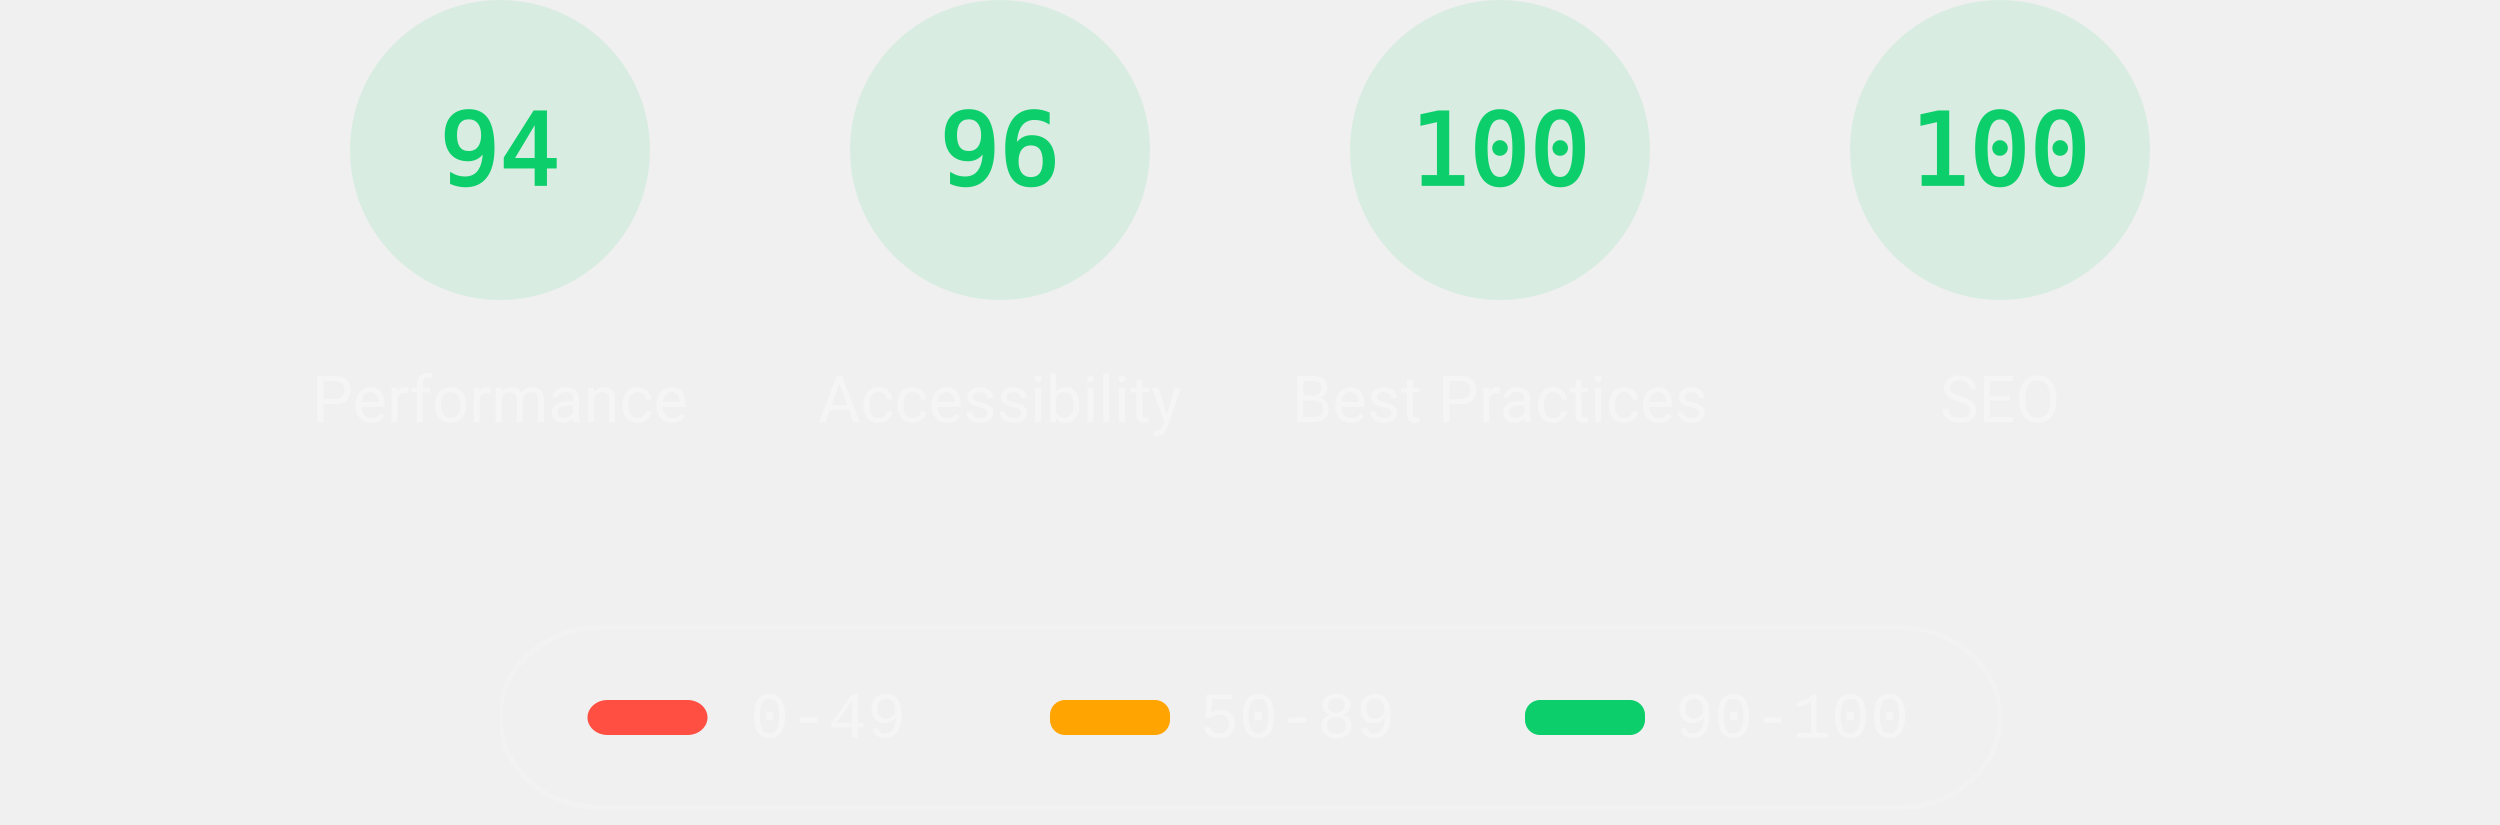
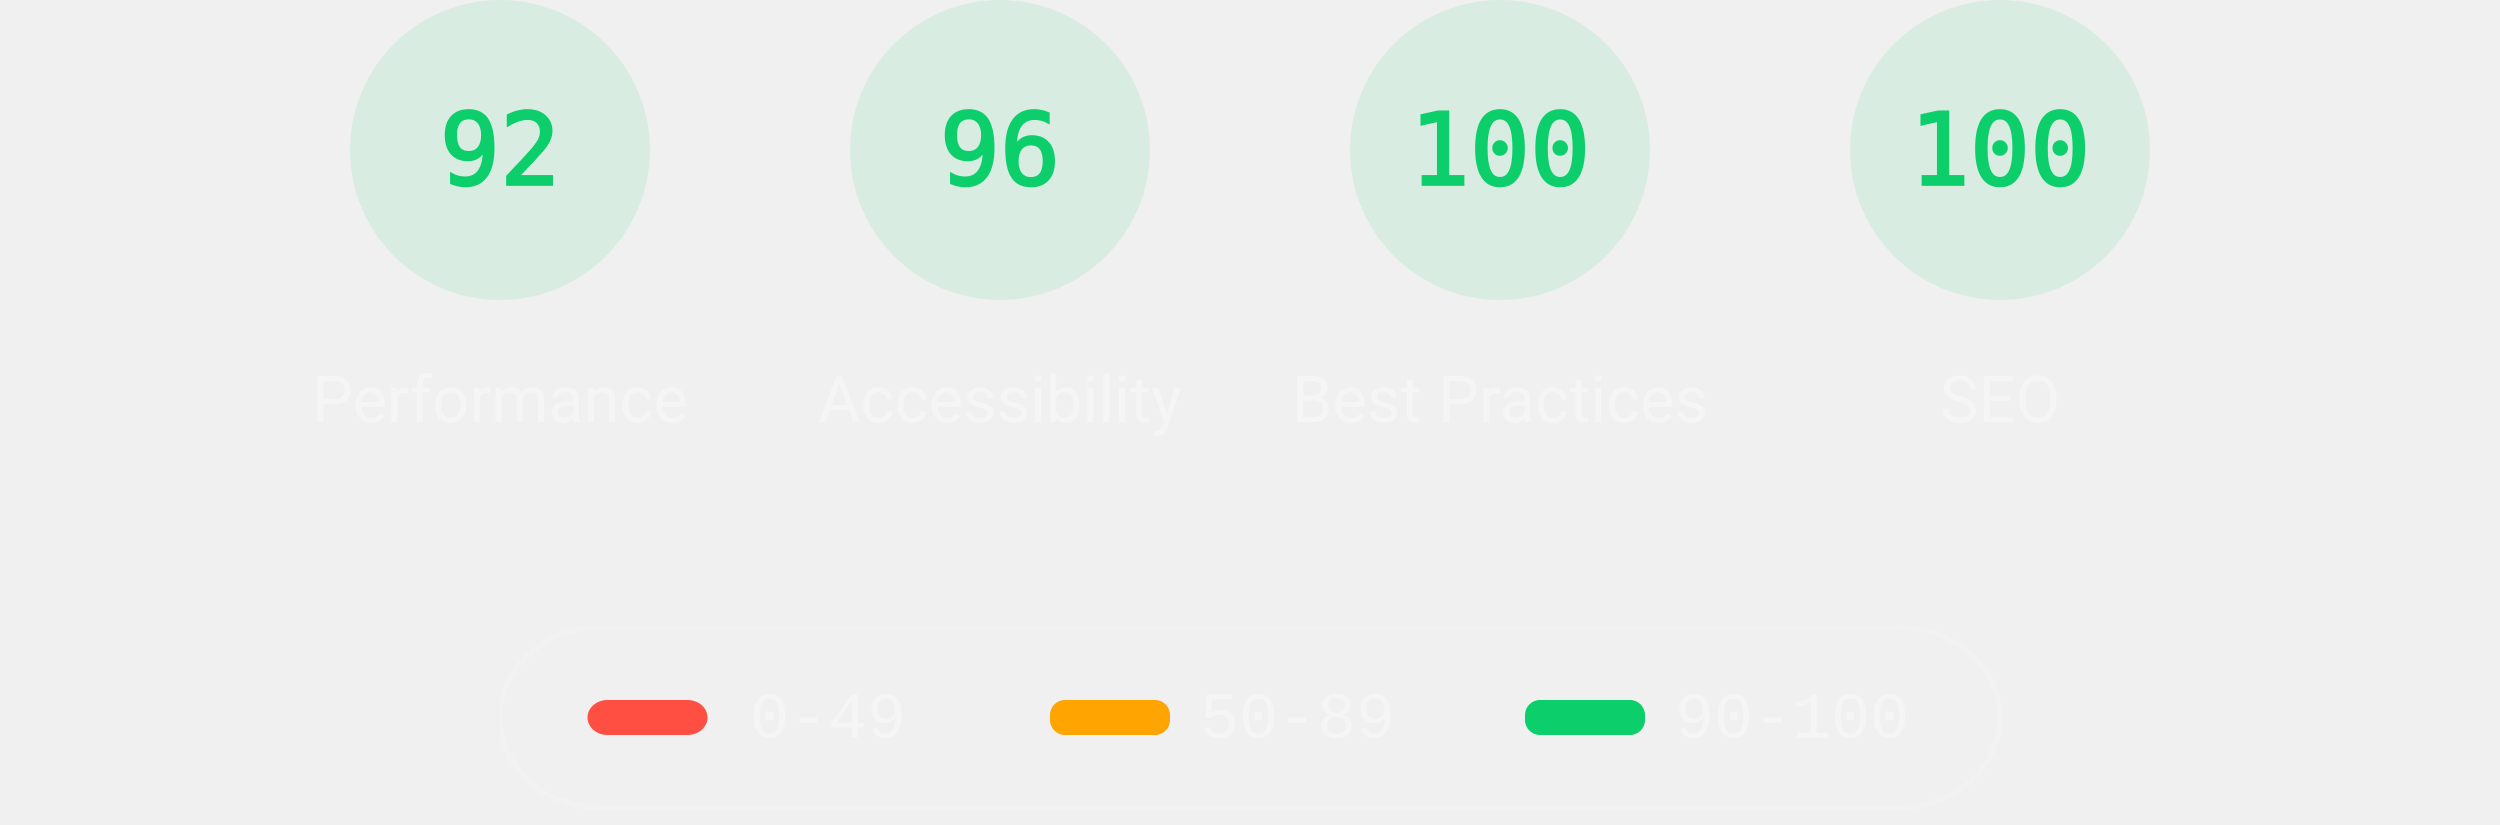
<svg xmlns="http://www.w3.org/2000/svg" class="theme--dark" fill="none" width="1000" height="330">
  <style>
			.gauge-base {
				opacity: 0.1
			}

			.gauge-arc {
				fill: none;
				animation-delay: 250ms;
				stroke-linecap: round;
				transform: rotate(-90deg);
				transform-origin: 100px 60px;
				animation: load-gauge 1s ease forwards
			}

			.guage-text {
				font-size: 40px;
				font-family: monospace;
				text-align: center
			}

			.guage-red {
				color: #ff4e42;
				fill: #ff4e42;
				stroke: #ff4e42
			}
			.guage-orange {
				color: #ffa400;
				fill: #ffa400;
				stroke: #ffa400
			}
			.guage-green {
				color: #0cce6b;
				fill: #0cce6b;
				stroke: #0cce6b
			}
			.theme--agnostic .guage-undefined {
				color: #5c5c5c;
				fill: #5c5c5c;
				stroke: #5c5c5c
			}
			.theme--light .guage-undefined {
				color: #1e1e1e;
				fill: #1e1e1e;
				stroke: #1e1e1e
			}
			.theme--dark .guage-undefined {
				color: #f5f5f5;
				fill: #f5f5f5;
				stroke: #f5f5f5
			}

			.guage-title {
				stroke: none;
				font-size: 26px;
				line-height: 26px;
				font-family: Roboto, Halvetica, Arial, sans-serif
			}
			.metric.guage-title {
				font-family: 'Courier New', Courier, monospace
			}
			.theme--agnostic .guage-title {
				color: #737373;
				fill: #737373
			}
			.theme--light .guage-title {
				color: #212121;
				fill: #212121
			}
			.theme--dark .guage-title {
				color: #f5f5f5;
				fill: #f5f5f5
			}

			@keyframes load-gauge {
				from {
					stroke-dasharray: 0 352.858
				}
			}
			.lh-gauge--pwa__disc {
				fill: #e0e0e0
			}
			.lh-gauge--pwa__logo {
				position: relative;
				fill: #b0b0b0
			}
			.lh-gauge--pwa__invisible {
				display: none
			}
			.lh-gauge--pwa__visible {
				display: inline
			}
			.guage-invisible {
				display: none
			}
			.lh-gauge--pwa__logo--primary-color {
				fill: #304ffe
			}
			.theme--agnostic .lh-gauge--pwa__logo--secondary-color {
				fill: #787878
			}
			.theme--light .lh-gauge--pwa__logo--secondary-color {
				fill: #3d3d3d
			}
			.theme--dark .lh-gauge--pwa__logo--secondary-color {
				fill: #d8b6b6
			}
			.theme--light #svg_2 {
				stroke: #00000022
			}
			.theme--agnostic #svg_2 {
				stroke: #616161
			}
			.theme--light #svg_2 {
				stroke: #00000022
			}
			.theme--dark #svg_2 {
				stroke: #f5f5f566
			}
		</style>
  <svg class="guage-div guage-perf guage-green" viewBox="0 0 200 200" width="200" height="200" x="100" y="0">
    <circle class="gauge-base" r="56" cx="100" cy="60" stroke-width="8" />
-     <circle class="gauge-arc guage-arc-1" r="56" cx="100" cy="60" stroke-width="8" style="stroke-dasharray: 330.747, 351.858;" />
-     <text class="guage-text" x="100px" y="60px" alignment-baseline="central" dominant-baseline="central" text-anchor="middle">94</text>
+     <circle class="gauge-arc guage-arc-1" r="56" cx="100" cy="60" stroke-width="8" style="stroke-dasharray: 323.709, 351.858;" />
+     <text class="guage-text" x="100px" y="60px" alignment-baseline="central" dominant-baseline="central" text-anchor="middle">92</text>
    <text class="guage-title" x="100px" y="160px" alignment-baseline="central" dominant-baseline="central" text-anchor="middle">Performance</text>
  </svg>
  <svg class="guage-div guage-acc guage-green" viewBox="0 0 200 200" width="200" height="200" x="300" y="0">
    <circle class="gauge-base" r="56" cx="100" cy="60" stroke-width="8" />
    <circle class="gauge-arc guage-arc-2" r="56" cx="100" cy="60" stroke-width="8" style="stroke-dasharray: 337.784, 351.858;" />
    <text class="guage-text" x="100px" y="60px" alignment-baseline="central" dominant-baseline="central" text-anchor="middle">96</text>
    <text class="guage-title" x="100px" y="160px" alignment-baseline="central" dominant-baseline="central" text-anchor="middle">Accessibility</text>
  </svg>
  <svg class="guage-div guage-best guage-green" viewBox="0 0 200 200" width="200" height="200" x="500" y="0">
    <circle class="gauge-base" r="56" cx="100" cy="60" stroke-width="8" />
    <circle class="gauge-arc guage-arc-3" r="56" cx="100" cy="60" stroke-width="8" style="stroke-dasharray: 351.858, 351.858;" />
    <text class="guage-text" x="100px" y="60px" alignment-baseline="central" dominant-baseline="central" text-anchor="middle">100</text>
    <text class="guage-title" x="100px" y="160px" alignment-baseline="central" dominant-baseline="central" text-anchor="middle">Best Practices</text>
  </svg>
  <svg class="guage-div guage-seo guage-green" viewBox="0 0 200 200" width="200" height="200" x="700" y="0">
    <circle class="gauge-base" r="56" cx="100" cy="60" stroke-width="8" />
    <circle class="gauge-arc guage-arc-4" r="56" cx="100" cy="60" stroke-width="8" style="stroke-dasharray: 351.858, 351.858;" />
    <text class="guage-text" x="100px" y="60px" alignment-baseline="central" dominant-baseline="central" text-anchor="middle">100</text>
    <text class="guage-title" x="100px" y="160px" alignment-baseline="central" dominant-baseline="central" text-anchor="middle">SEO</text>
  </svg>
  <svg class="guage-div guage-pwa guage-invisible" viewBox="0 0 200 200" width="200" height="200" x="900" y="0">
    <svg viewBox="0 0 60 60" width="112" height="112" x="44" y="4">
      <defs>
        <linearGradient id="lh-gauge--pwa__check-circle__gradient-0" x1="50%" y1="0%" x2="50%" y2="100%">
          <stop stop-color="#00C852" offset="0%" />
          <stop stop-color="#009688" offset="100%" />
        </linearGradient>
        <linearGradient id="lh-gauge--pwa__installable__shadow-gradient-0" x1="76.056%" x2="24.111%" y1="82.995%" y2="24.735%">
          <stop stop-color="#A5D6A7" offset="0%" />
          <stop stop-color="#80CBC4" offset="100%" />
        </linearGradient>
        <linearGradient id="lh-gauge--pwa__fast-reliable__shadow-gradient-0" x1="76.056%" y1="82.995%" x2="25.678%" y2="26.493%">
          <stop stop-color="#64B5F6" offset="0%" />
          <stop stop-color="#2979FF" offset="100%" />
        </linearGradient>
        <g id="lh-gauge--pwa__fast-reliable-badge-0">
          <circle fill="#FFFFFF" cx="10" cy="10" r="10" />
          <path fill="#304FFE" d="M10 3.58l5.25 2.34v3.5c0 3.23-2.24 6.26-5.25 7-3.01-.74-5.25-3.77-5.25-7v-3.5L10 3.58zm-.47 10.74l2.76-4.83.03-.07c.04-.08 0-.24-.22-.24h-1.64l.47-3.26h-.47l-2.7 4.77c-.02.01.05-.1-.04.05-.09.16-.1.31.18.31h1.63l-.47 3.27h.47z" />
        </g>
        <g id="lh-gauge--pwa__installable-badge-0">
          <circle fill="#FFFFFF" cx="10" cy="10" r="10" />
          <path fill="#009688" d="M10 4.167A5.835 5.835 0 0 0 4.167 10 5.835 5.835 0 0 0 10 15.833 5.835 5.835 0 0 0 15.833 10 5.835 5.835 0 0 0 10 4.167zm2.917 6.416h-2.334v2.334H9.417v-2.334H7.083V9.417h2.334V7.083h1.166v2.334h2.334v1.166z" />
        </g>
      </defs>
      <g stroke="none" fill-rule="nonzero">
        <circle class="lh-gauge--pwa__disc" cx="30" cy="30" r="30" />
        <g class="lh-gauge--pwa__logo">
          <path d="M35.66 19.39l.7-1.75h2L37.4 15 38.6 12l3.4 9h-2.51l-.58-1.61z" />
          <path d="M33.52 21l3.65-9h-2.42l-2.5 5.82L30.5 12h-1.86l-1.9 5.82-1.35-2.65-1.21 3.72L25.4 21h2.38l1.72-5.2 1.64 5.2z" />
          <path fill-rule="nonzero" d="M20.3 17.91h1.48c.45 0 .85-.05 1.2-.15l.39-1.18 1.07-3.3a2.64 2.64 0 0 0-.28-.37c-.55-.6-1.36-.91-2.42-.91H18v9h2.3V17.9zm1.96-3.84c.22.22.33.5.33.87 0 .36-.1.65-.29.87-.2.23-.59.35-1.15.35h-.86v-2.41h.87c.52 0 .89.1 1.1.32z" />
        </g>
        <rect class="lh-gauge--pwa__component lh-gauge--pwa__na-line lh-gauge--pwa__invisible" fill="#FFFFFF" x="20" y="32" width="20" height="4" rx="2" />
        <g class="lh-gauge--pwa__component lh-gauge--pwa__fast-reliable-badge lh-gauge--pwa__invisible" transform="translate(20, 29)">
          <path fill="url(#lh-gauge--pwa__fast-reliable__shadow-gradient-0)" d="M33.63 19.49A30 30 0 0 1 16.2 30.36L3 17.14 17.14 3l16.49 16.49z" />
          <use href="#lh-gauge--pwa__fast-reliable-badge-0" />
        </g>
        <g class="lh-gauge--pwa__component lh-gauge--pwa__installable-badge lh-gauge--pwa__invisible" transform="translate(20, 29)">
          <path fill="url(#lh-gauge--pwa__installable__shadow-gradient-0)" d="M33.629 19.487c-4.272 5.453-10.391 9.39-17.415 10.869L3 17.142 17.142 3 33.63 19.487z" />
          <use href="#lh-gauge--pwa__installable-badge-0" />
        </g>
        <g class="lh-gauge--pwa__component lh-gauge--pwa__fast-reliable-installable-badges lh-gauge--pwa__invisible">
          <g transform="translate(8, 29)">
            <path fill="url(#lh-gauge--pwa__fast-reliable__shadow-gradient-0)" d="M16.321 30.463L3 17.143 17.142 3l22.365 22.365A29.864 29.864 0 0 1 22 31c-1.942 0-3.84-.184-5.679-.537z" />
            <use href="#lh-gauge--pwa__fast-reliable-badge-0" />
          </g>
          <g transform="translate(32, 29)">
            <path fill="url(#lh-gauge--pwa__installable__shadow-gradient-0)" d="M25.982 11.84a30.107 30.107 0 0 1-13.08 15.203L3 17.143 17.142 3l8.84 8.84z" />
            <use href="#lh-gauge--pwa__installable-badge-0" />
          </g>
        </g>
        <g class="lh-gauge--pwa__component lh-gauge--pwa__check-circle lh-gauge--pwa__invisible" transform="translate(18, 28)">
          <circle fill="#FFFFFF" cx="12" cy="12" r="12" />
          <path fill="url(#lh-gauge--pwa__check-circle__gradient-0)" d="M12 2a10 10 0 1 0 0 20 10 10 0 0 0 0-20zm-2 15l-5-5 1.41-1.41L10 14.17l7.59-7.59L19 8l-9 9z" />
        </g>
      </g>
    </svg>
    <text class="guage-title" y="160px" alignment-baseline="central" dominant-baseline="central" text-anchor="middle">
      <tspan x="100px" dy="-6px">Progressive</tspan>
      <tspan x="100px" dy="30px">Web App</tspan>
    </text>
  </svg>
  <svg width="604" height="76" x="200" y="250">
    <g>
      <rect fill="none" id="canvas_background" height="80" width="604" y="-1" x="-1" />
      <g display="none" overflow="visible" y="0" x="0" height="100%" width="100%" id="canvasGrid">
        <rect fill="url(#gridpattern)" stroke-width="0" y="0" x="0" height="100%" width="100%" />
      </g>
    </g>
    <g>
      <rect fill-opacity="0" stroke-width="2" rx="40" id="svg_2" height="72" width="600" y="1" x="0" fill="#000000" />
      <rect stroke="#000" rx="8" id="svg_3" height="14" width="48" y="30" x="35" stroke-opacity="null" stroke-width="0" fill="#ff4e42" />
      <rect stroke="#000" rx="6" id="svg_4" height="14" width="48" y="30" x="220" stroke-opacity="null" stroke-width="0" fill="#ffa400" />
      <rect stroke="#000" rx="6" id="svg_5" height="14" width="48" y="30" x="410" stroke-opacity="null" stroke-width="0" fill="#0cce6b" />
      <text class="metric guage-title" xml:space="preserve" text-anchor="start" font-size="26" id="svg_6" y="45" x="100" stroke-opacity="null" stroke-width="0" stroke="#000">0-49</text>
      <text class="metric guage-title" xml:space="preserve" text-anchor="start" font-size="26" id="svg_7" y="45" x="280" stroke-opacity="null" stroke-width="0" stroke="#000">50-89</text>
      <text class="metric guage-title" xml:space="preserve" text-anchor="start" font-size="26" id="svg_8" y="45" x="470" stroke-opacity="null" stroke-width="0" stroke="#000">90-100</text>
    </g>
  </svg>
</svg>
